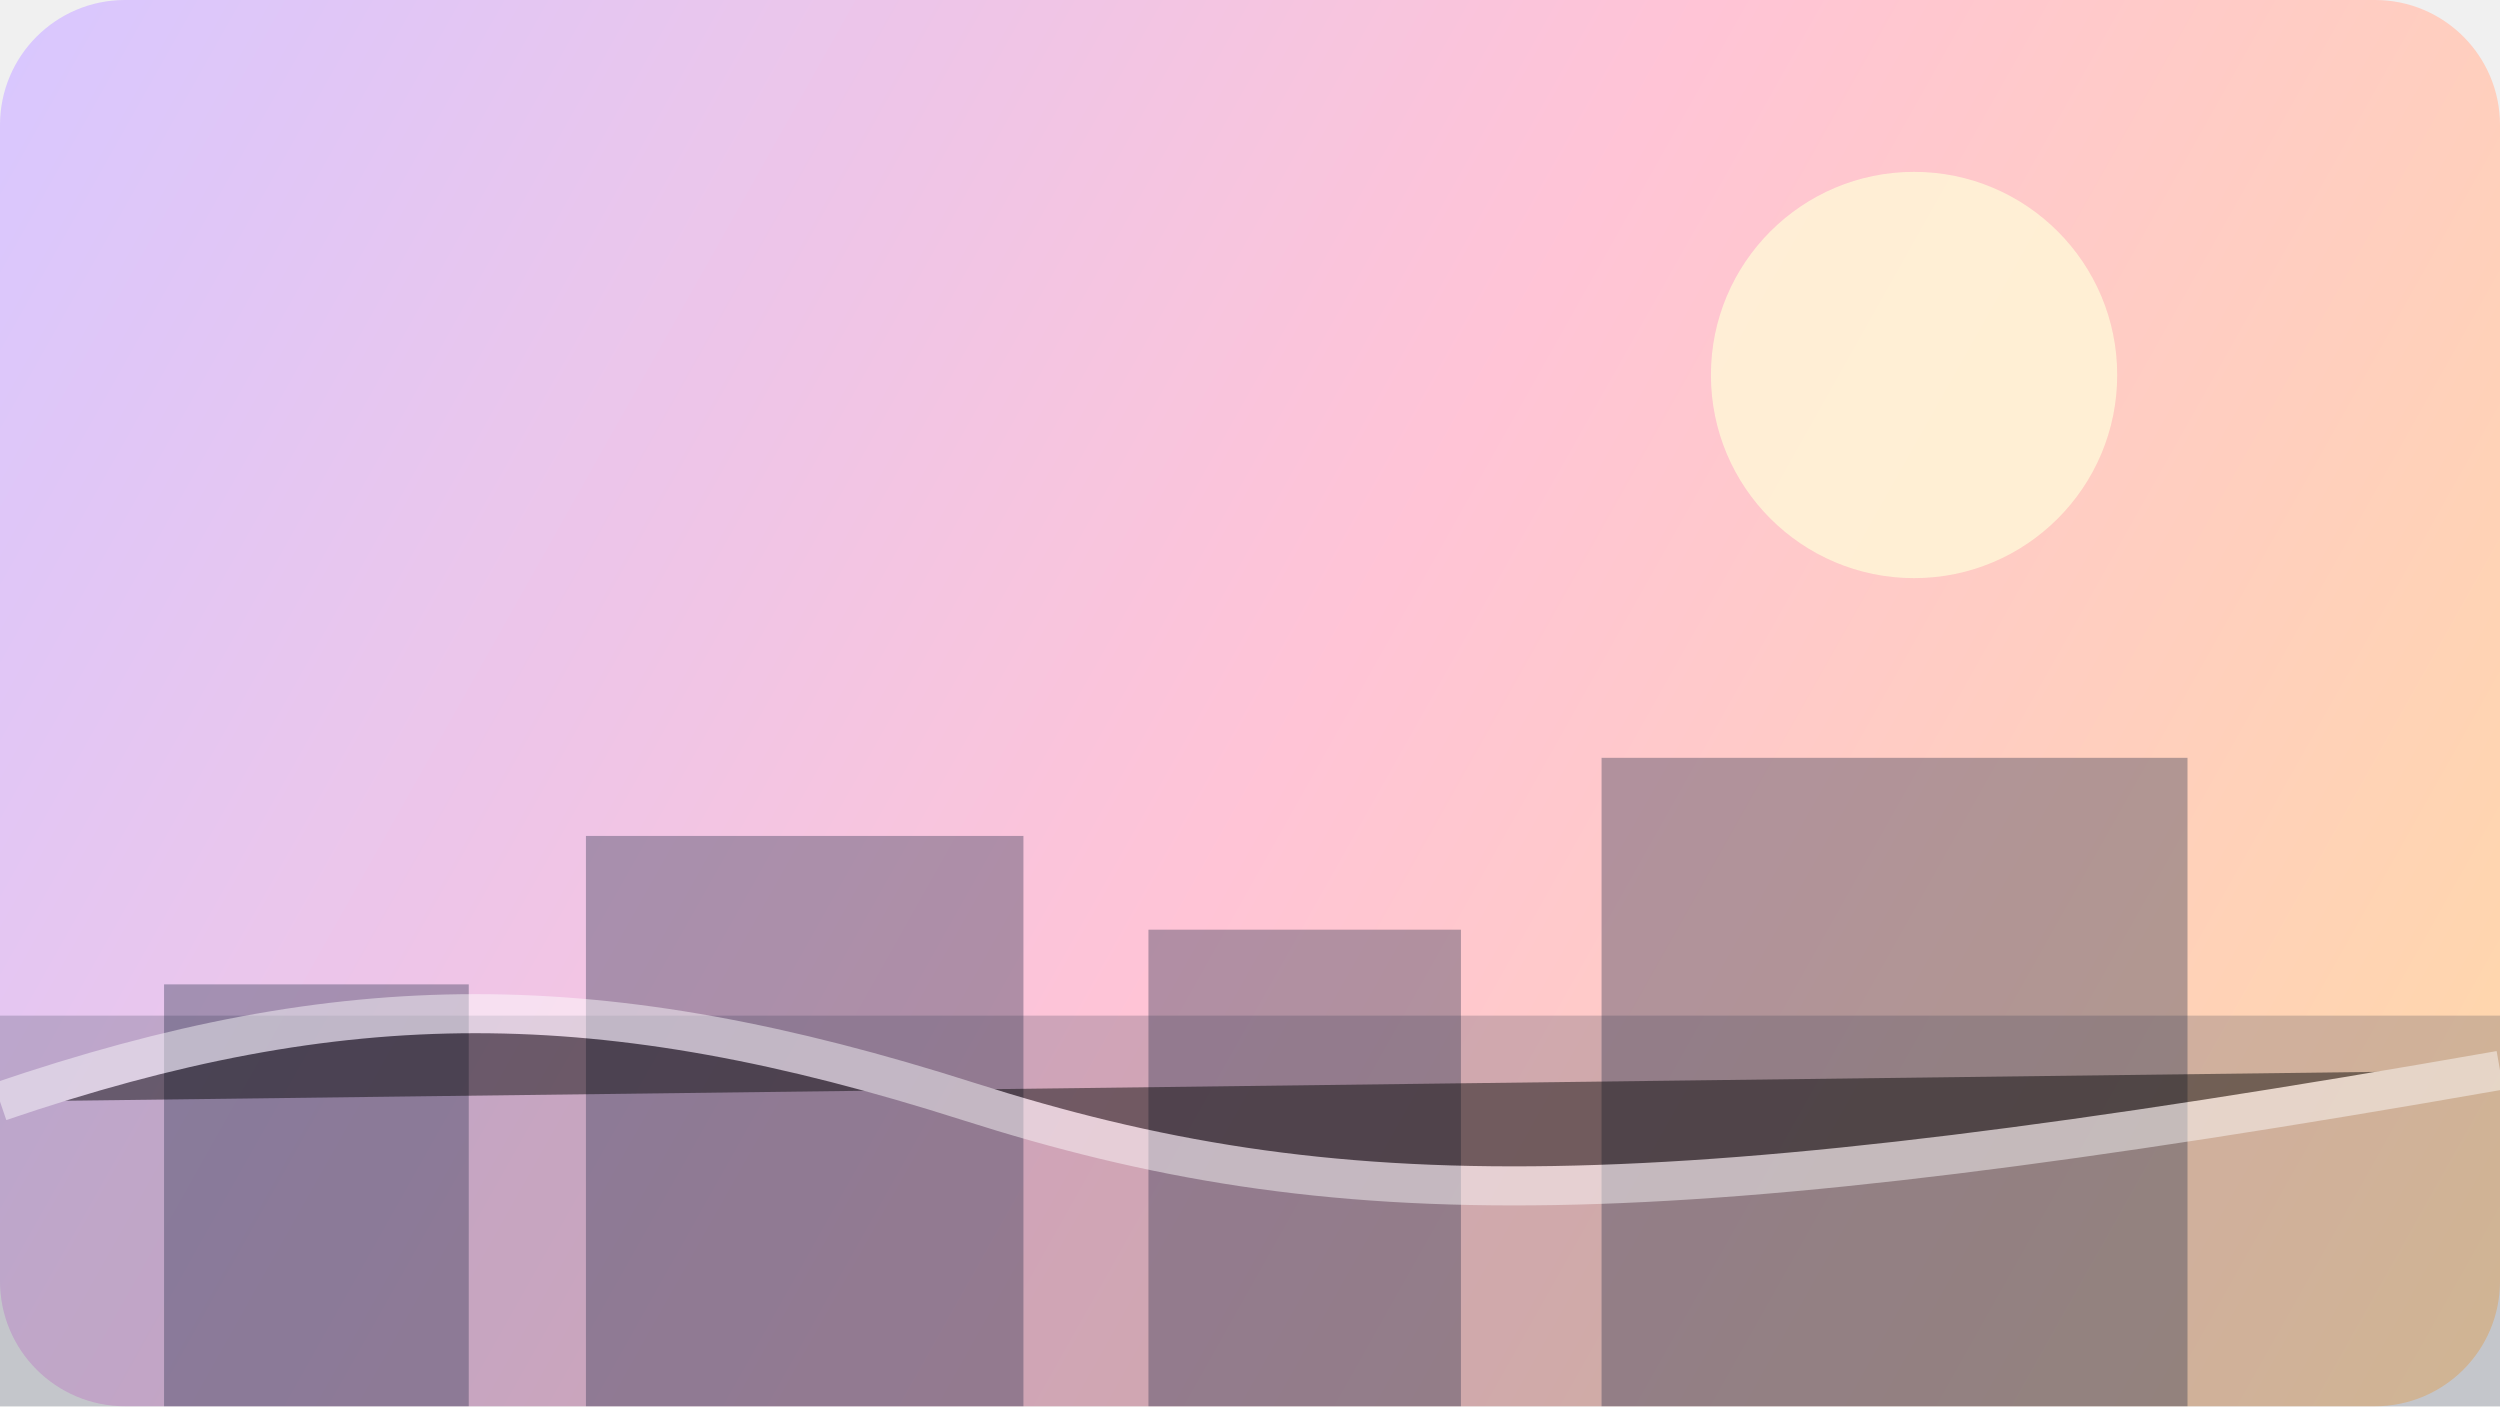
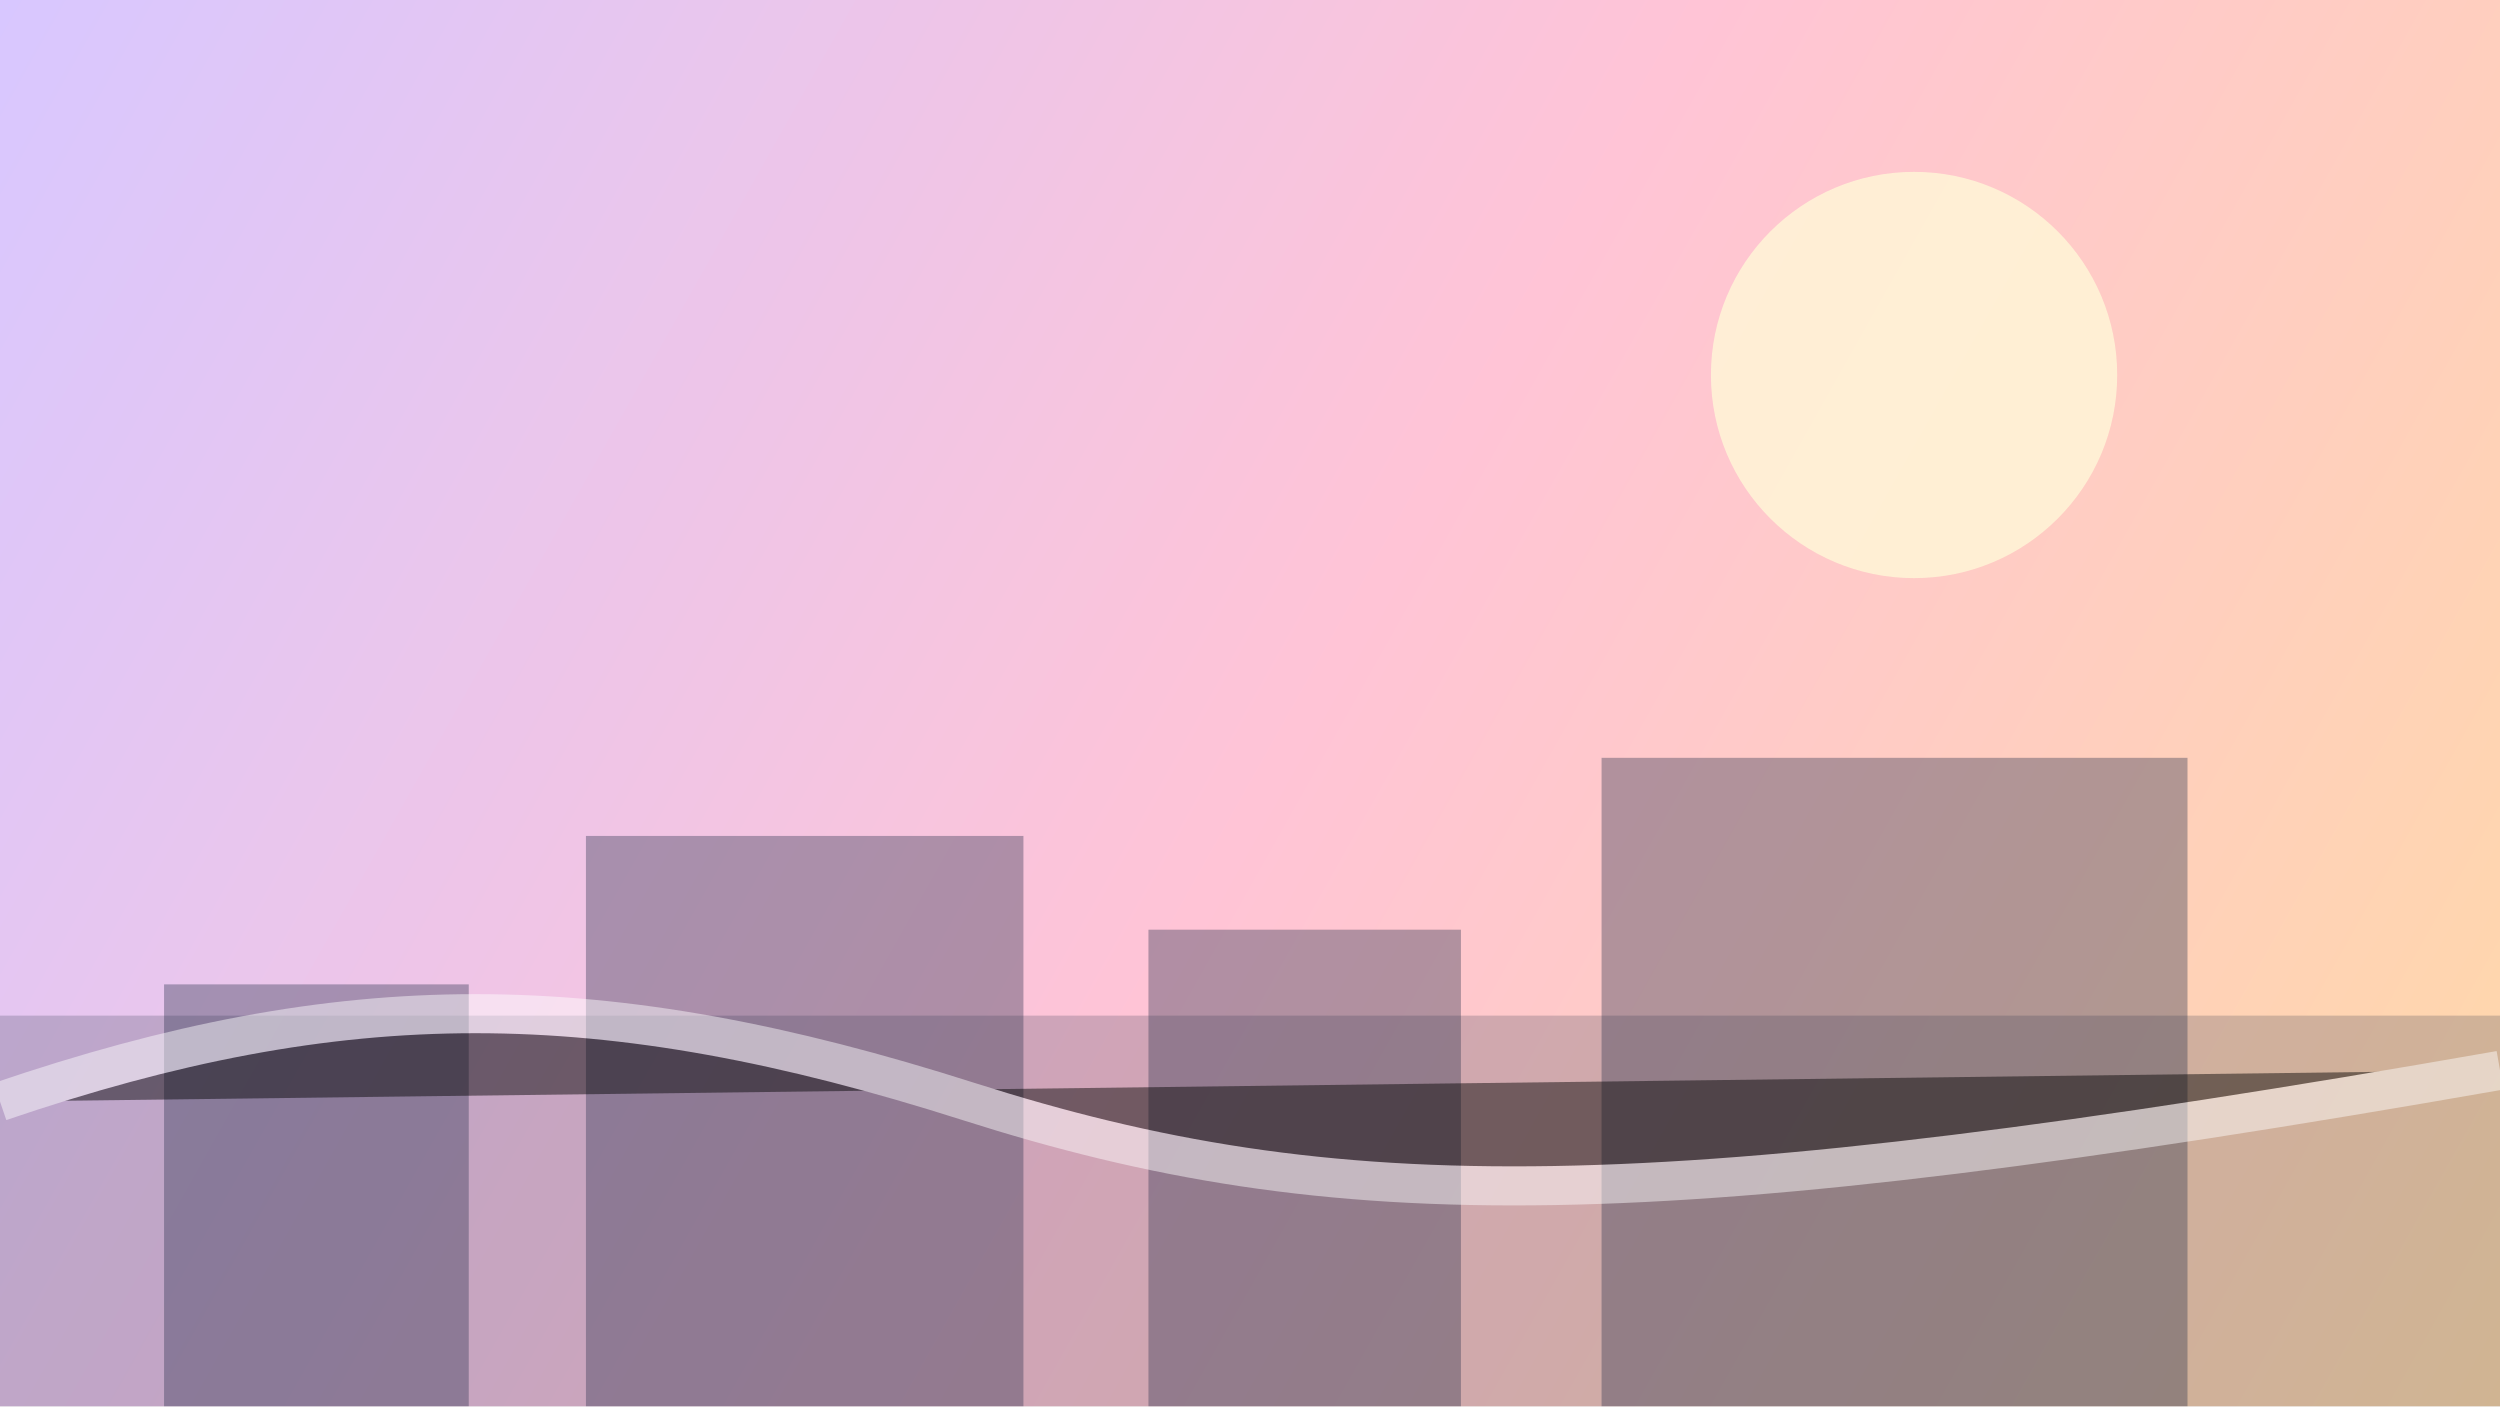
<svg xmlns="http://www.w3.org/2000/svg" viewBox="0 0 640 360" role="img" aria-label="Soft sunset cover">
  <defs>
    <linearGradient id="bg" x1="0" y1="0" x2="640" y2="360" gradientUnits="userSpaceOnUse">
      <stop stop-color="#d8c7ff" />
      <stop offset=".52" stop-color="#ffc4d6" />
      <stop offset="1" stop-color="#ffd9a7" />
    </linearGradient>
  </defs>
-   <rect width="640" height="360" rx="32" fill="url(#bg)" />
+   <rect width="640" height="360" fill="url(#bg)" />
  <circle cx="490" cy="96" r="52" fill="#fff5d7" opacity=".86" />
  <path d="M0 260h640v100H0z" fill="#27304a" opacity=".22" />
  <path d="M42 252h78v108H42zM150 214h112v146H150zM294 238h80v122h-80zM410 194h150v166H410z" fill="#27304a" opacity=".36" />
  <path d="M0 282c88-30 154-30 248 0s175 30 392-8" stroke="#fff" stroke-width="10" opacity=".46" />
</svg>
